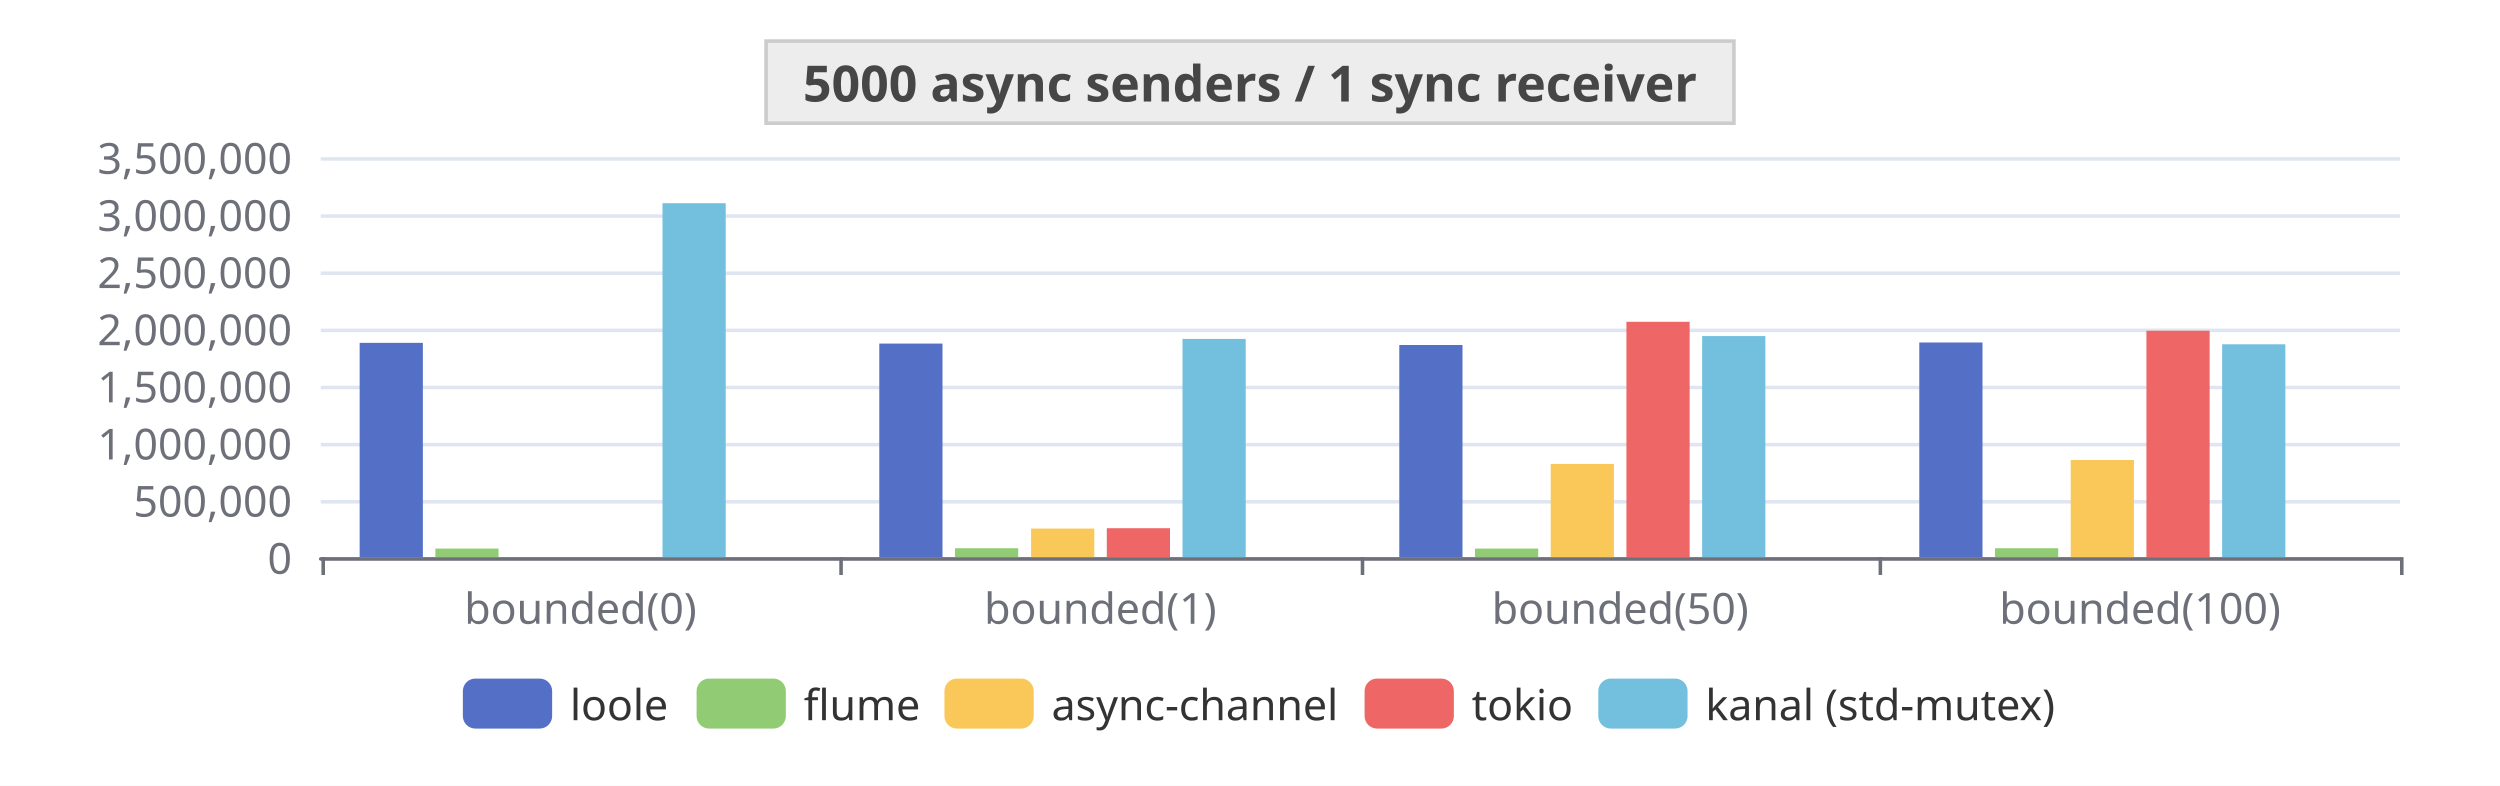
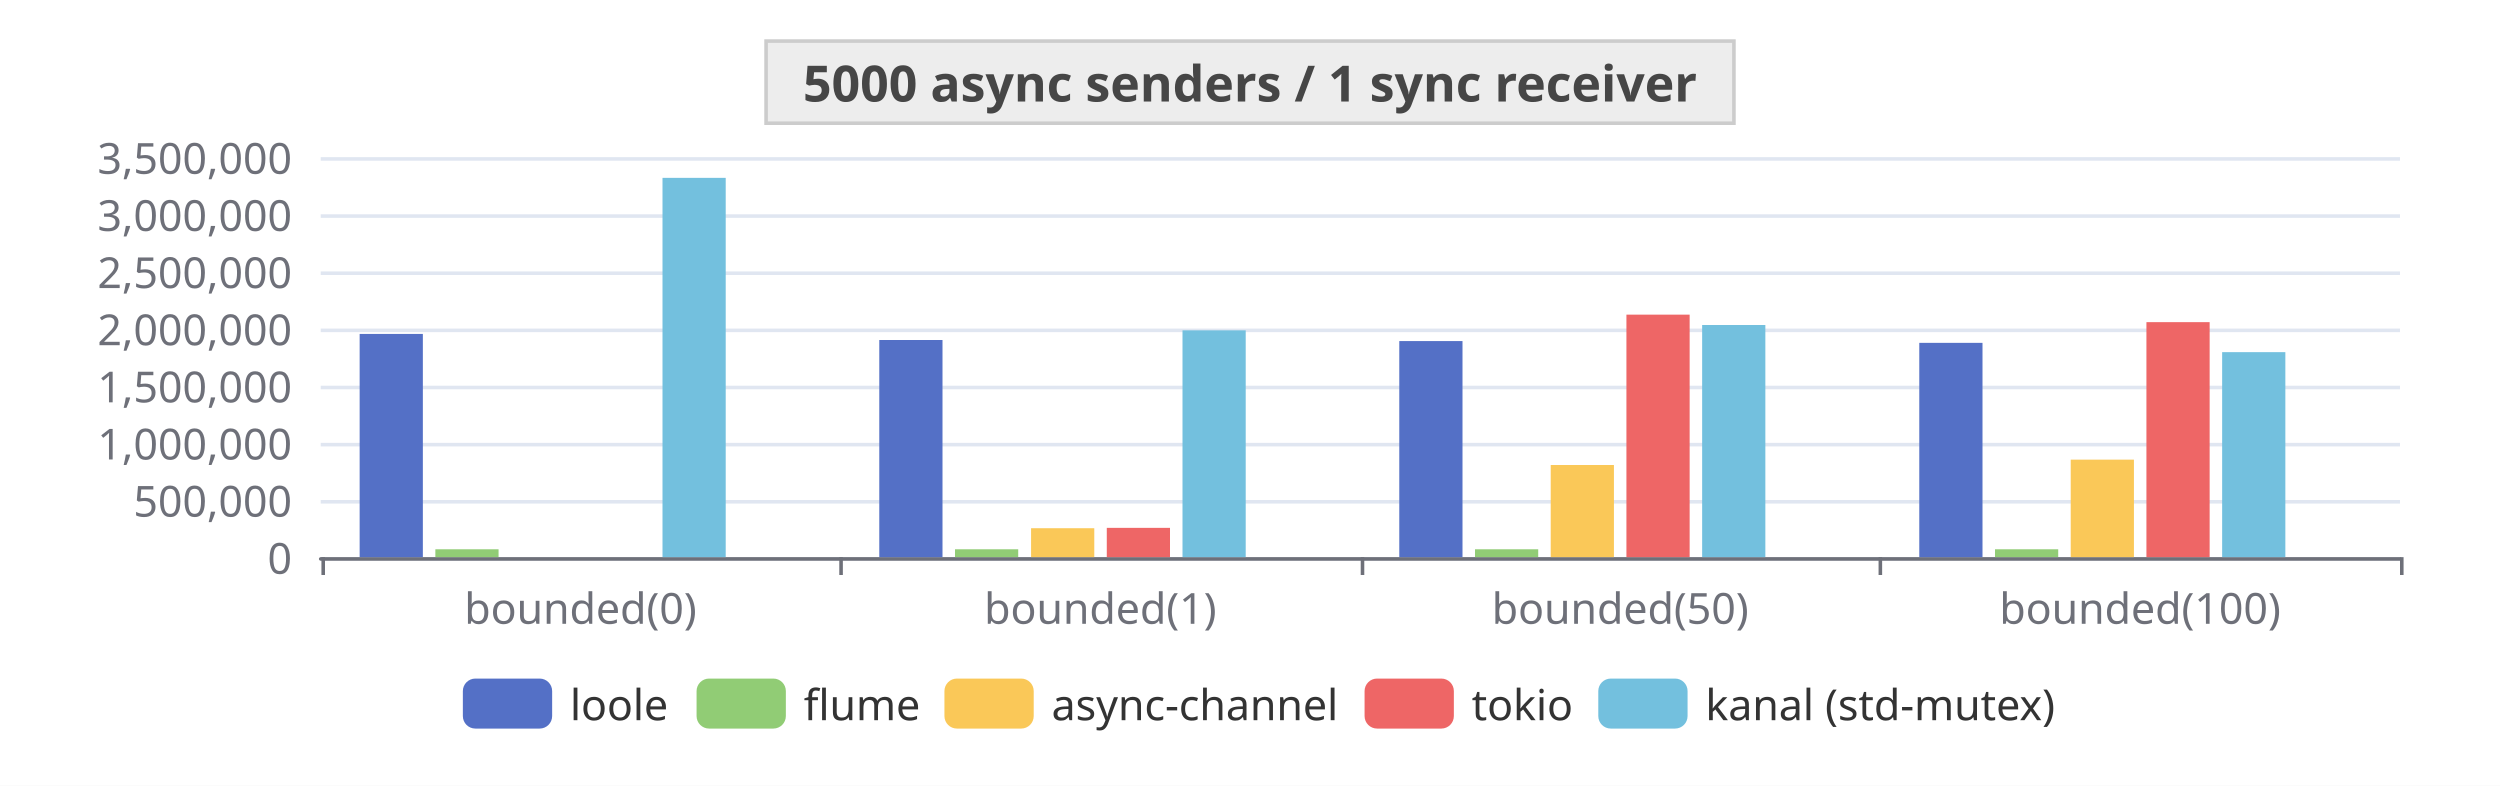
<svg xmlns="http://www.w3.org/2000/svg" width="700" height="220" version="1.1" baseProfile="full" viewBox="0 0 700 220">
  <rect width="700" height="220" x="0" y="0" id="0" fill="white" />
  <path d="M89.8 156.5L672 156.5" fill="none" stroke="#E0E6F1" />
  <path d="M89.8 140.5L672 140.5" fill="none" stroke="#E0E6F1" />
  <path d="M89.8 124.5L672 124.5" fill="none" stroke="#E0E6F1" />
  <path d="M89.8 108.5L672 108.5" fill="none" stroke="#E0E6F1" />
  <path d="M89.8 92.5L672 92.5" fill="none" stroke="#E0E6F1" />
  <path d="M89.8 76.5L672 76.5" fill="none" stroke="#E0E6F1" />
  <path d="M89.8 60.5L672 60.5" fill="none" stroke="#E0E6F1" />
  <path d="M89.8 44.5L672 44.5" fill="none" stroke="#E0E6F1" />
  <path d="M89.8 156.5L672 156.5" fill="none" stroke="#6E7079" stroke-linecap="round" />
  <path d="M90.5 156L90.5 161" fill="none" stroke="#6E7079" />
  <path d="M235.5 156L235.5 161" fill="none" stroke="#6E7079" />
  <path d="M381.5 156L381.5 161" fill="none" stroke="#6E7079" />
  <path d="M526.5 156L526.5 161" fill="none" stroke="#6E7079" />
  <path d="M672.5 156L672.5 161" fill="none" stroke="#6E7079" />
  <text dominant-baseline="central" text-anchor="end" style="font-size:12px;font-family:sans-serif;" transform="translate(81.76 156)" fill="#6E7079">0</text>
  <text dominant-baseline="central" text-anchor="end" style="font-size:12px;font-family:sans-serif;" transform="translate(81.76 140)" fill="#6E7079">500,000</text>
  <text dominant-baseline="central" text-anchor="end" style="font-size:12px;font-family:sans-serif;" transform="translate(81.76 124)" fill="#6E7079">1,000,000</text>
  <text dominant-baseline="central" text-anchor="end" style="font-size:12px;font-family:sans-serif;" transform="translate(81.76 108)" fill="#6E7079">1,500,000</text>
  <text dominant-baseline="central" text-anchor="end" style="font-size:12px;font-family:sans-serif;" transform="translate(81.76 92)" fill="#6E7079">2,000,000</text>
  <text dominant-baseline="central" text-anchor="end" style="font-size:12px;font-family:sans-serif;" transform="translate(81.76 76)" fill="#6E7079">2,500,000</text>
  <text dominant-baseline="central" text-anchor="end" style="font-size:12px;font-family:sans-serif;" transform="translate(81.76 60)" fill="#6E7079">3,000,000</text>
  <text dominant-baseline="central" text-anchor="end" style="font-size:12px;font-family:sans-serif;" transform="translate(81.76 44)" fill="#6E7079">3,500,000</text>
  <text dominant-baseline="central" text-anchor="middle" style="font-size:12px;font-family:sans-serif;" y="6" transform="translate(162.54 164)" fill="#6E7079">bounded(0)</text>
  <text dominant-baseline="central" text-anchor="middle" style="font-size:12px;font-family:sans-serif;" y="6" transform="translate(308.1 164)" fill="#6E7079">bounded(1)</text>
  <text dominant-baseline="central" text-anchor="middle" style="font-size:12px;font-family:sans-serif;" y="6" transform="translate(453.66 164)" fill="#6E7079">bounded(50)</text>
  <text dominant-baseline="central" text-anchor="middle" style="font-size:12px;font-family:sans-serif;" y="6" transform="translate(599.22 164)" fill="#6E7079">bounded(100)</text>
-   <path d="M100.7 156l17.7 0l0 -60l-17.7 0Z" fill="#5470c6" />
-   <path d="M246.2 156l17.7 0l0 -59.8l-17.7 0Z" fill="#5470c6" />
-   <path d="M391.8 156l17.7 0l0 -59.4l-17.7 0Z" fill="#5470c6" />
-   <path d="M537.4 156l17.7 0l0 -60.1l-17.7 0Z" fill="#5470c6" />
-   <path d="M121.9 156l17.7 0l0 -2.4l-17.7 0Z" fill="#91cc75" />
-   <path d="M267.4 156l17.7 0l0 -2.5l-17.7 0Z" fill="#91cc75" />
-   <path d="M413 156l17.7 0l0 -2.4l-17.7 0Z" fill="#91cc75" />
-   <path d="M558.6 156l17.7 0l0 -2.5l-17.7 0Z" fill="#91cc75" />
+   <path d="M100.7 156l17.7 0l0 -62.5l-17.7 0Z" fill="#5470c6" />
+   <path d="M246.2 156l17.7 0l0 -60.8l-17.7 0Z" fill="#5470c6" />
+   <path d="M391.8 156l17.7 0l0 -60.5l-17.7 0Z" fill="#5470c6" />
+   <path d="M537.4 156l17.7 0l0 -60l-17.7 0Z" fill="#5470c6" />
+   <path d="M121.9 156l17.7 0l0 -2.2l-17.7 0Z" fill="#91cc75" />
+   <path d="M267.4 156l17.7 0l0 -2.2l-17.7 0Z" fill="#91cc75" />
+   <path d="M413 156l17.7 0l0 -2.2l-17.7 0Z" fill="#91cc75" />
+   <path d="M558.6 156l17.7 0l0 -2.2l-17.7 0Z" fill="#91cc75" />
  <path d="M143.1 156l17.7 0l0 0l-17.7 0Z" fill="#fac858" />
-   <path d="M288.7 156l17.7 0l0 -8l-17.7 0Z" fill="#fac858" />
-   <path d="M434.2 156l17.7 0l0 -26.1l-17.7 0Z" fill="#fac858" />
-   <path d="M579.8 156l17.7 0l0 -27.2l-17.7 0Z" fill="#fac858" />
+   <path d="M288.7 156l17.7 0l0 -8.1l-17.7 0Z" fill="#fac858" />
+   <path d="M434.2 156l17.7 0l0 -25.8l-17.7 0Z" fill="#fac858" />
+   <path d="M579.8 156l17.7 0l0 -27.3l-17.7 0Z" fill="#fac858" />
  <path d="M164.3 156l17.7 0l0 0l-17.7 0Z" fill="#ee6666" />
-   <path d="M309.9 156l17.7 0l0 -8.1l-17.7 0Z" fill="#ee6666" />
-   <path d="M455.4 156l17.7 0l0 -65.9l-17.7 0Z" fill="#ee6666" />
-   <path d="M601 156l17.7 0l0 -63.4l-17.7 0Z" fill="#ee6666" />
-   <path d="M185.5 156l17.7 0l0 -99.1l-17.7 0Z" fill="#73c0de" />
-   <path d="M331.1 156l17.7 0l0 -61.1l-17.7 0Z" fill="#73c0de" />
-   <path d="M476.6 156l17.7 0l0 -61.9l-17.7 0Z" fill="#73c0de" />
-   <path d="M622.2 156l17.7 0l0 -59.6l-17.7 0Z" fill="#73c0de" />
+   <path d="M309.9 156l17.7 0l0 -8.2l-17.7 0Z" fill="#ee6666" />
+   <path d="M455.4 156l17.7 0l0 -67.9l-17.7 0Z" fill="#ee6666" />
+   <path d="M601 156l17.7 0l0 -65.8l-17.7 0Z" fill="#ee6666" />
+   <path d="M185.5 156l17.7 0l0 -106.2l-17.7 0Z" fill="#73c0de" />
+   <path d="M331.1 156l17.7 0l0 -63.5l-17.7 0Z" fill="#73c0de" />
+   <path d="M476.6 156l17.7 0l0 -65l-17.7 0Z" fill="#73c0de" />
+   <path d="M622.2 156l17.7 0l0 -57.4l-17.7 0Z" fill="#73c0de" />
  <path d="M206.7 156l17.7 0l0 0l-17.7 0Z" fill="#3ba272" />
  <path d="M352.3 156l17.7 0l0 0l-17.7 0Z" fill="#3ba272" />
  <path d="M497.8 156l17.7 0l0 0l-17.7 0Z" fill="#3ba272" />
  <path d="M643.4 156l17.7 0l0 0l-17.7 0Z" fill="#3ba272" />
  <path d="M-5 -5l450.8 0l0 24l-450.8 0Z" transform="translate(129.6 190)" fill="rgb(0,0,0)" fill-opacity="0" stroke="#ccc" stroke-width="0" />
  <path d="M3.5 0L21.5 0A3.5 3.5 0 0 1 25 3.5L25 10.5A3.5 3.5 0 0 1 21.5 14L3.5 14A3.5 3.5 0 0 1 0 10.5L0 3.5A3.5 3.5 0 0 1 3.5 0" transform="translate(129.6 190)" fill="#5470c6" />
  <text dominant-baseline="central" text-anchor="start" style="font-size:12px;font-family:sans-serif;" x="30" y="7" transform="translate(129.6 190)" fill="#333">loole</text>
  <path d="M3.5 0L21.5 0A3.5 3.5 0 0 1 25 3.5L25 10.5A3.5 3.5 0 0 1 21.5 14L3.5 14A3.5 3.5 0 0 1 0 10.5L0 3.5A3.5 3.5 0 0 1 3.5 0" transform="translate(195.04 190)" fill="#91cc75" />
  <text dominant-baseline="central" text-anchor="start" style="font-size:12px;font-family:sans-serif;" x="30" y="7" transform="translate(195.04 190)" fill="#333">flume</text>
  <path d="M3.5 0L21.5 0A3.5 3.5 0 0 1 25 3.5L25 10.5A3.5 3.5 0 0 1 21.5 14L3.5 14A3.5 3.5 0 0 1 0 10.5L0 3.5A3.5 3.5 0 0 1 3.5 0" transform="translate(264.44 190)" fill="#fac858" />
  <text dominant-baseline="central" text-anchor="start" style="font-size:12px;font-family:sans-serif;" x="30" y="7" transform="translate(264.44 190)" fill="#333">async-channel</text>
  <path d="M3.5 0L21.5 0A3.5 3.5 0 0 1 25 3.5L25 10.5A3.5 3.5 0 0 1 21.5 14L3.5 14A3.5 3.5 0 0 1 0 10.5L0 3.5A3.5 3.5 0 0 1 3.5 0" transform="translate(382.08 190)" fill="#ee6666" />
  <text dominant-baseline="central" text-anchor="start" style="font-size:12px;font-family:sans-serif;" x="30" y="7" transform="translate(382.08 190)" fill="#333">tokio</text>
  <path d="M3.5 0L21.5 0A3.5 3.5 0 0 1 25 3.5L25 10.5A3.5 3.5 0 0 1 21.5 14L3.5 14A3.5 3.5 0 0 1 0 10.5L0 3.5A3.5 3.5 0 0 1 3.5 0" transform="translate(447.52 190)" fill="#73c0de" />
  <text dominant-baseline="central" text-anchor="start" style="font-size:12px;font-family:sans-serif;" xml:space="preserve" x="30" y="7" transform="translate(447.52 190)" fill="#333">kanal (std-mutex)</text>
  <path d="M-135.5 -4.5l271 0l0 23l-271 0Z" transform="translate(350 16)" fill="#ddd8" stroke="#ccc" />
  <text dominant-baseline="central" text-anchor="middle" style="font-size:14px;font-family:sans-serif;font-weight:bold;" xml:space="preserve" y="7" transform="translate(350 16)" fill="#464646">5000 async senders / 1 sync receiver</text>
</svg>
